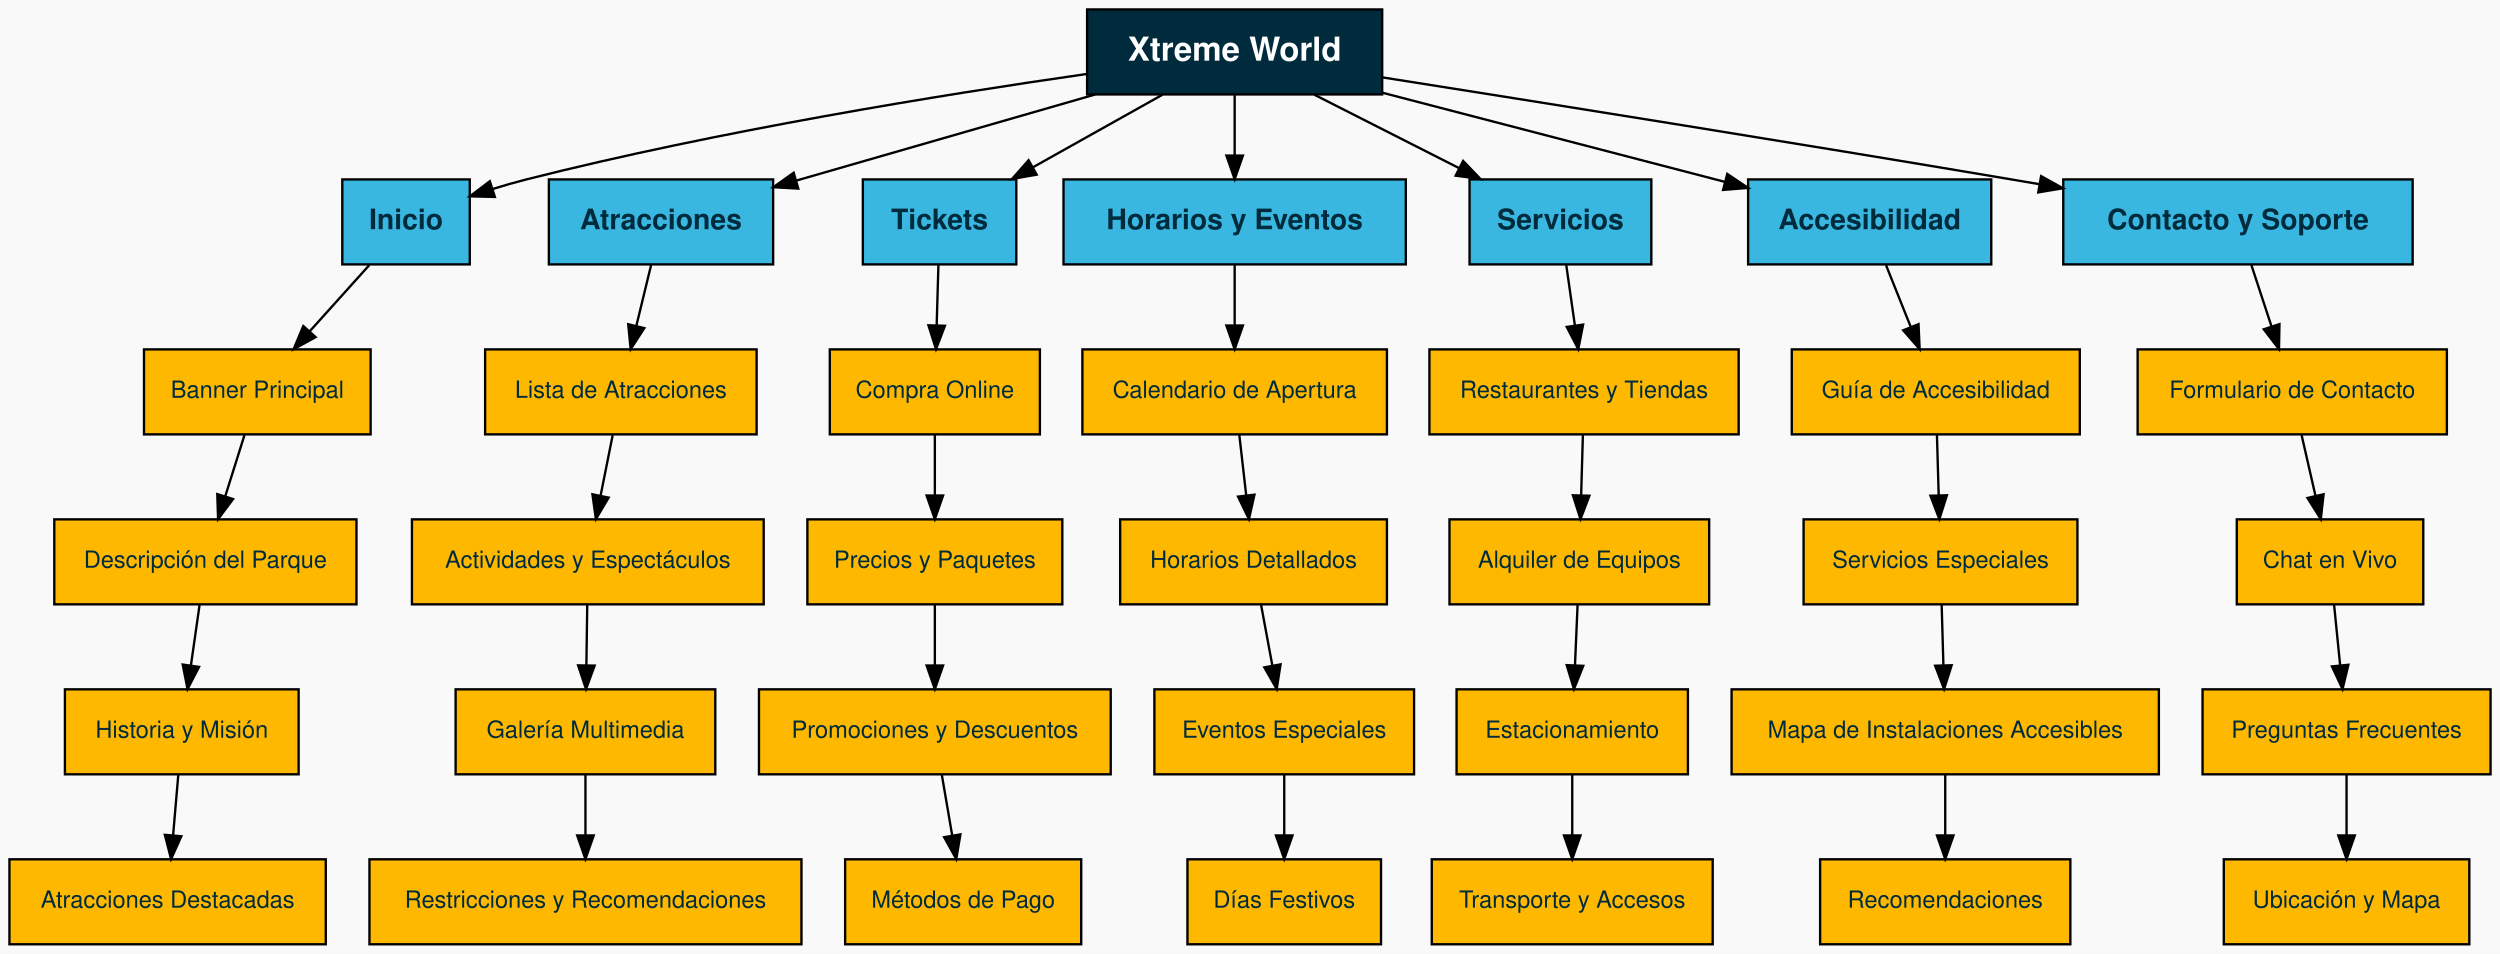
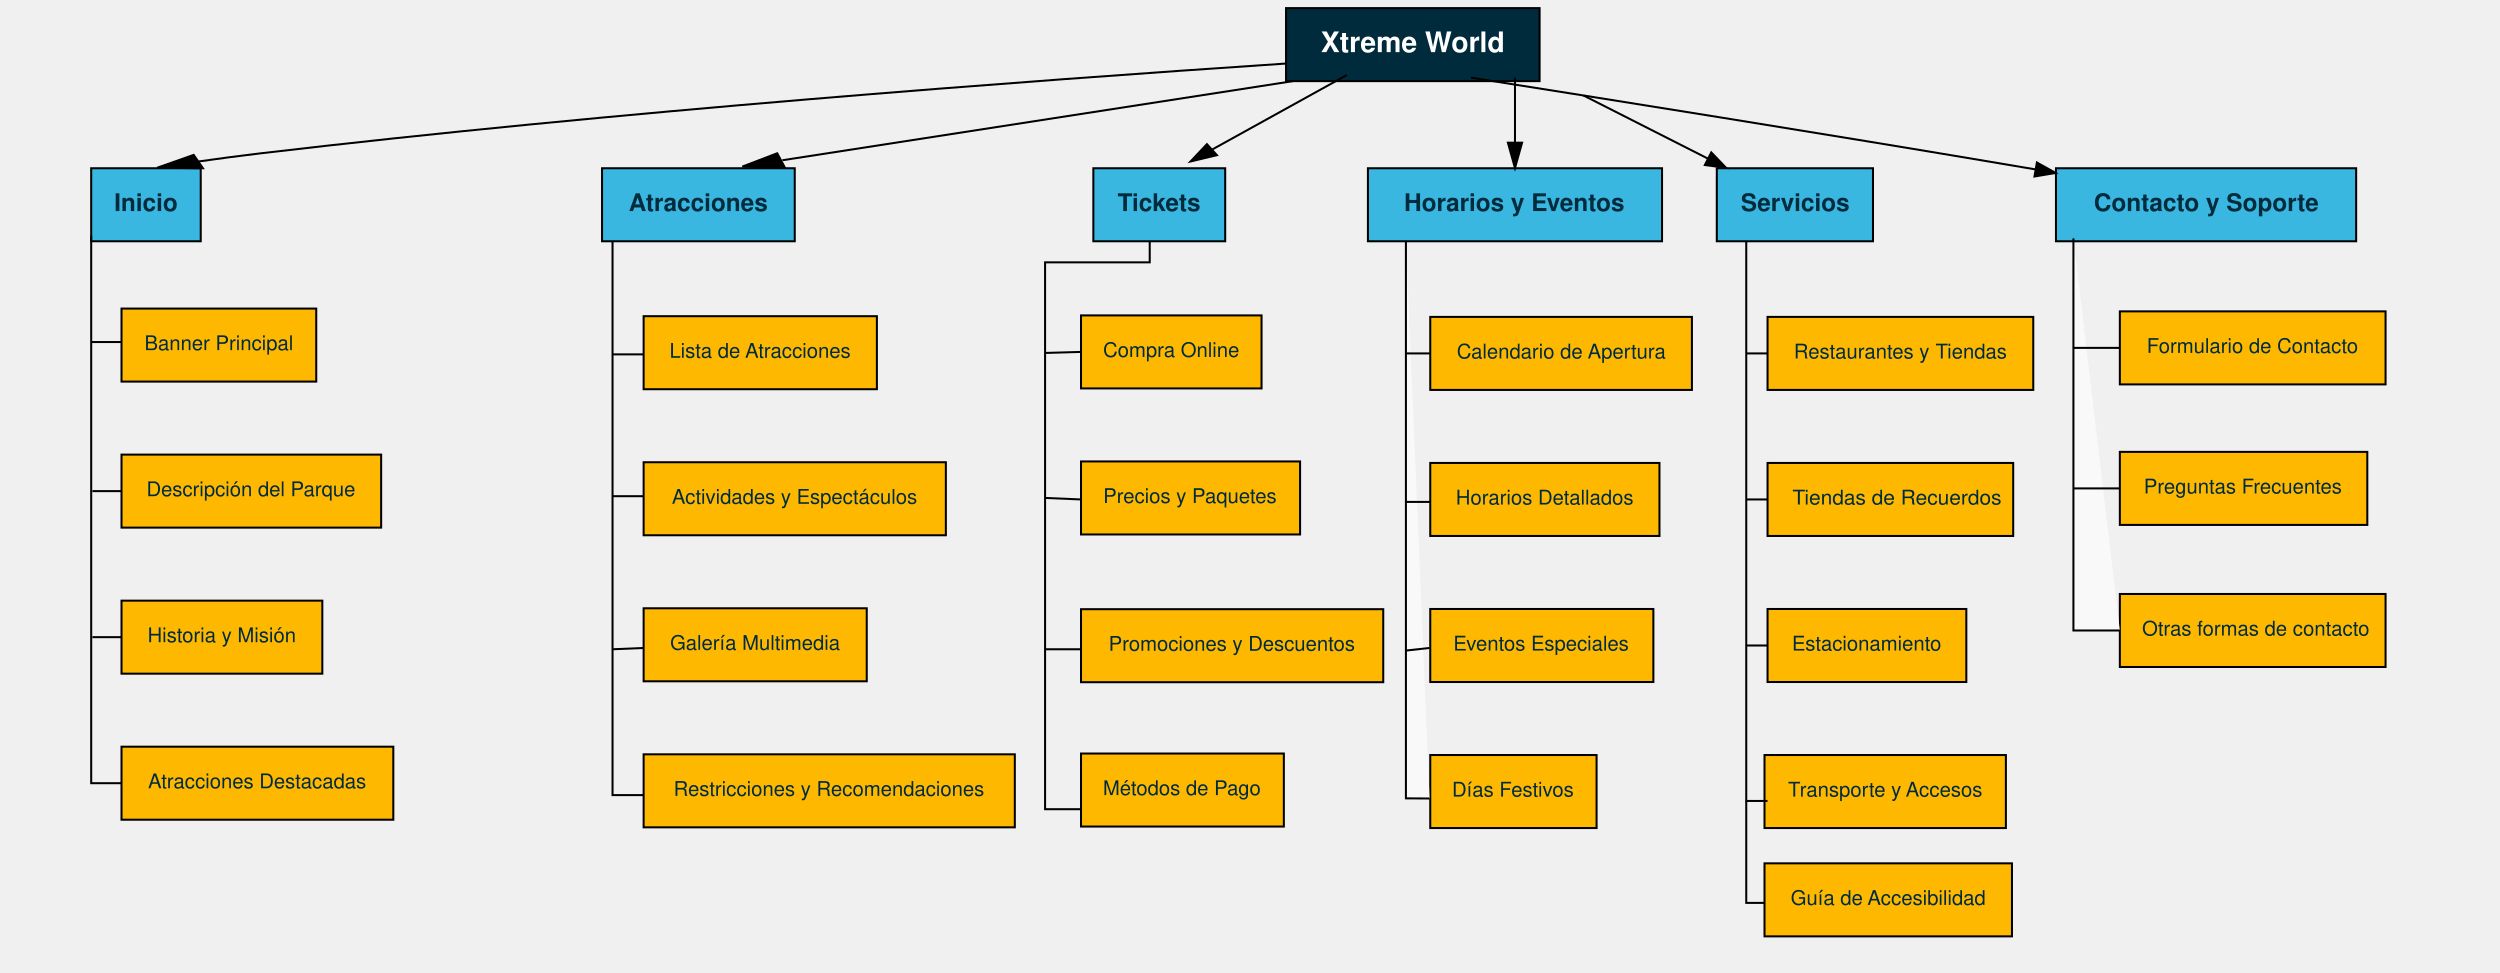
- <svg xmlns="http://www.w3.org/2000/svg" width="1059pt" height="404pt" viewBox="0.00 0.00 1059.00 404.00">
-   <g id="graph0" class="graph" transform="scale(1 1) rotate(0) translate(4 400)">
-     <polygon fill="#f9f9f9" stroke="transparent" points="-4,4 -4,-400 1055,-400 1055,4 -4,4" />
-     <g id="node1" class="node">
-       <polygon fill="#002b3d" stroke="black" points="581.5,-396 456.5,-396 456.5,-360 581.5,-360 581.5,-396" />
-       <text text-anchor="middle" x="519" y="-374.3" font-family="Helvetica,sans-Serif" font-weight="bold" font-size="14.00" fill="white">Xtreme World</text>
-     </g>
-     <g id="node2" class="node">
-       <polygon fill="#39b7e1" stroke="black" points="195,-324 141,-324 141,-288 195,-288 195,-324" />
-       <text text-anchor="middle" x="168" y="-302.9" font-family="Helvetica,sans-Serif" font-weight="bold" font-size="12.00" fill="#002b3d">Inicio</text>
-     </g>
-     <g id="edge1" class="edge">
-       <path fill="none" stroke="black" d="M456.38,-368.67C395.29,-359.91 300,-344.54 219,-324 214.33,-322.82 209.46,-321.42 204.68,-319.94" />
-       <polygon fill="black" stroke="black" points="205.63,-316.57 195.04,-316.84 203.49,-323.23 205.63,-316.57" />
-     </g>
-     <g id="node7" class="node">
-       <polygon fill="#39b7e1" stroke="black" points="323.5,-324 228.5,-324 228.5,-288 323.5,-288 323.5,-324" />
-       <text text-anchor="middle" x="276" y="-302.9" font-family="Helvetica,sans-Serif" font-weight="bold" font-size="12.00" fill="#002b3d">Atracciones</text>
-     </g>
-     <g id="edge6" class="edge">
-       <path fill="none" stroke="black" d="M459.87,-359.97C421.44,-348.9 371.58,-334.53 333.49,-323.56" />
-       <polygon fill="black" stroke="black" points="334.15,-320.11 323.57,-320.7 332.21,-326.83 334.15,-320.11" />
-     </g>
-     <g id="node12" class="node">
-       <polygon fill="#39b7e1" stroke="black" points="426.5,-324 361.5,-324 361.5,-288 426.5,-288 426.5,-324" />
-       <text text-anchor="middle" x="394" y="-302.9" font-family="Helvetica,sans-Serif" font-weight="bold" font-size="12.00" fill="#002b3d">Tickets</text>
-     </g>
-     <g id="edge11" class="edge">
-       <path fill="none" stroke="black" d="M488.42,-359.88C471.93,-350.64 451.38,-339.13 433.66,-329.21" />
-       <polygon fill="black" stroke="black" points="435.13,-326.02 424.7,-324.19 431.71,-332.13 435.13,-326.02" />
-     </g>
-     <g id="node17" class="node">
-       <polygon fill="#39b7e1" stroke="black" points="591.5,-324 446.5,-324 446.5,-288 591.5,-288 591.5,-324" />
-       <text text-anchor="middle" x="519" y="-302.9" font-family="Helvetica,sans-Serif" font-weight="bold" font-size="12.00" fill="#002b3d">Horarios y Eventos</text>
-     </g>
-     <g id="edge16" class="edge">
-       <path fill="none" stroke="black" d="M519,-359.7C519,-351.98 519,-342.71 519,-334.11" />
-       <polygon fill="black" stroke="black" points="522.5,-334.1 519,-324.1 515.5,-334.1 522.5,-334.1" />
-     </g>
-     <g id="node22" class="node">
-       <polygon fill="#39b7e1" stroke="black" points="695.5,-324 618.5,-324 618.5,-288 695.5,-288 695.5,-324" />
-       <text text-anchor="middle" x="657" y="-302.9" font-family="Helvetica,sans-Serif" font-weight="bold" font-size="12.00" fill="#002b3d">Servicios</text>
-     </g>
-     <g id="edge21" class="edge">
-       <path fill="none" stroke="black" d="M552.76,-359.88C571.22,-350.51 594.28,-338.81 614.02,-328.8" />
-       <polygon fill="black" stroke="black" points="615.78,-331.83 623.11,-324.19 612.61,-325.59 615.78,-331.83" />
-     </g>
-     <g id="node27" class="node">
-       <polygon fill="#39b7e1" stroke="black" points="839.5,-324 736.5,-324 736.5,-288 839.5,-288 839.5,-324" />
-       <text text-anchor="middle" x="788" y="-302.9" font-family="Helvetica,sans-Serif" font-weight="bold" font-size="12.00" fill="#002b3d">Accesibilidad</text>
-     </g>
-     <g id="edge26" class="edge">
-       <path fill="none" stroke="black" d="M581.73,-360.68C625.37,-349.32 683.27,-334.25 726.61,-322.97" />
-       <polygon fill="black" stroke="black" points="727.67,-326.32 736.46,-320.41 725.9,-319.54 727.67,-326.32" />
-     </g>
-     <g id="node32" class="node">
-       <polygon fill="#39b7e1" stroke="black" points="1018,-324 870,-324 870,-288 1018,-288 1018,-324" />
-       <text text-anchor="middle" x="944" y="-302.9" font-family="Helvetica,sans-Serif" font-weight="bold" font-size="12.00" fill="#002b3d">Contacto y Soporte</text>
-     </g>
-     <g id="edge31" class="edge">
-       <path fill="none" stroke="black" d="M581.51,-367.23C647.72,-356.8 755.3,-339.67 848,-324 851.88,-323.34 855.84,-322.67 859.85,-321.98" />
-       <polygon fill="black" stroke="black" points="860.6,-325.4 869.86,-320.25 859.41,-318.5 860.6,-325.4" />
-     </g>
-     <g id="node3" class="node">
-       <polygon fill="#ffb800" stroke="black" points="153,-252 57,-252 57,-216 153,-216 153,-252" />
-       <text text-anchor="middle" x="105" y="-231.5" font-family="Helvetica,sans-Serif" font-size="10.00" fill="#002b3d">Banner Principal</text>
-     </g>
-     <g id="edge2" class="edge">
-       <path fill="none" stroke="black" d="M152.43,-287.7C144.8,-279.22 135.48,-268.86 127.12,-259.58" />
-       <polygon fill="black" stroke="black" points="129.69,-257.2 120.39,-252.1 124.48,-261.88 129.69,-257.2" />
-     </g>
-     <g id="node4" class="node">
-       <polygon fill="#ffb800" stroke="black" points="147,-180 19,-180 19,-144 147,-144 147,-180" />
-       <text text-anchor="middle" x="83" y="-159.5" font-family="Helvetica,sans-Serif" font-size="10.00" fill="#002b3d">Descripción del Parque</text>
-     </g>
-     <g id="edge3" class="edge">
-       <path fill="none" stroke="black" d="M99.56,-215.7C97.11,-207.9 94.16,-198.51 91.43,-189.83" />
-       <polygon fill="black" stroke="black" points="94.71,-188.59 88.38,-180.1 88.04,-190.69 94.71,-188.59" />
-     </g>
-     <g id="node5" class="node">
-       <polygon fill="#ffb800" stroke="black" points="122.5,-108 23.5,-108 23.5,-72 122.5,-72 122.5,-108" />
-       <text text-anchor="middle" x="73" y="-87.5" font-family="Helvetica,sans-Serif" font-size="10.00" fill="#002b3d">Historia y Misión</text>
-     </g>
-     <g id="edge4" class="edge">
-       <path fill="none" stroke="black" d="M80.53,-143.7C79.43,-135.98 78.1,-126.71 76.87,-118.11" />
-       <polygon fill="black" stroke="black" points="80.32,-117.51 75.44,-108.1 73.39,-118.5 80.32,-117.51" />
-     </g>
-     <g id="node6" class="node">
-       <polygon fill="#ffb800" stroke="black" points="134,-36 0,-36 0,0 134,0 134,-36" />
-       <text text-anchor="middle" x="67" y="-15.5" font-family="Helvetica,sans-Serif" font-size="10.00" fill="#002b3d">Atracciones Destacadas</text>
-     </g>
-     <g id="edge5" class="edge">
-       <path fill="none" stroke="black" d="M71.52,-71.7C70.86,-63.98 70.06,-54.71 69.32,-46.11" />
-       <polygon fill="black" stroke="black" points="72.81,-45.77 68.47,-36.1 65.83,-46.37 72.81,-45.77" />
-     </g>
-     <g id="node8" class="node">
-       <polygon fill="#ffb800" stroke="black" points="316.5,-252 201.5,-252 201.5,-216 316.5,-216 316.5,-252" />
-       <text text-anchor="middle" x="259" y="-231.5" font-family="Helvetica,sans-Serif" font-size="10.00" fill="#002b3d">Lista de Atracciones</text>
-     </g>
-     <g id="edge7" class="edge">
-       <path fill="none" stroke="black" d="M271.8,-287.7C269.9,-279.9 267.62,-270.51 265.52,-261.83" />
-       <polygon fill="black" stroke="black" points="268.92,-261 263.15,-252.1 262.11,-262.65 268.92,-261" />
-     </g>
-     <g id="node9" class="node">
-       <polygon fill="#ffb800" stroke="black" points="319.5,-180 170.5,-180 170.5,-144 319.5,-144 319.5,-180" />
-       <text text-anchor="middle" x="245" y="-159.5" font-family="Helvetica,sans-Serif" font-size="10.00" fill="#002b3d">Actividades y Espectáculos</text>
-     </g>
-     <g id="edge8" class="edge">
-       <path fill="none" stroke="black" d="M255.54,-215.7C254,-207.98 252.14,-198.71 250.42,-190.11" />
-       <polygon fill="black" stroke="black" points="253.81,-189.22 248.42,-180.1 246.95,-190.6 253.81,-189.22" />
-     </g>
-     <g id="node10" class="node">
-       <polygon fill="#ffb800" stroke="black" points="299,-108 189,-108 189,-72 299,-72 299,-108" />
-       <text text-anchor="middle" x="244" y="-87.5" font-family="Helvetica,sans-Serif" font-size="10.00" fill="#002b3d">Galería Multimedia</text>
-     </g>
-     <g id="edge9" class="edge">
-       <path fill="none" stroke="black" d="M244.75,-143.7C244.64,-135.98 244.51,-126.71 244.39,-118.11" />
-       <polygon fill="black" stroke="black" points="247.89,-118.05 244.24,-108.1 240.89,-118.15 247.89,-118.05" />
-     </g>
-     <g id="node11" class="node">
-       <polygon fill="#ffb800" stroke="black" points="335.5,-36 152.5,-36 152.5,0 335.5,0 335.5,-36" />
-       <text text-anchor="middle" x="244" y="-15.5" font-family="Helvetica,sans-Serif" font-size="10.00" fill="#002b3d">Restricciones y Recomendaciones</text>
-     </g>
-     <g id="edge10" class="edge">
-       <path fill="none" stroke="black" d="M244,-71.7C244,-63.98 244,-54.71 244,-46.11" />
-       <polygon fill="black" stroke="black" points="247.5,-46.1 244,-36.1 240.5,-46.1 247.5,-46.1" />
-     </g>
-     <g id="node13" class="node">
-       <polygon fill="#ffb800" stroke="black" points="436.5,-252 347.5,-252 347.5,-216 436.5,-216 436.5,-252" />
-       <text text-anchor="middle" x="392" y="-231.5" font-family="Helvetica,sans-Serif" font-size="10.00" fill="#002b3d">Compra Online</text>
-     </g>
-     <g id="edge12" class="edge">
-       <path fill="none" stroke="black" d="M393.51,-287.7C393.29,-279.98 393.02,-270.71 392.77,-262.11" />
-       <polygon fill="black" stroke="black" points="396.27,-262 392.49,-252.1 389.28,-262.2 396.27,-262" />
-     </g>
-     <g id="node14" class="node">
-       <polygon fill="#ffb800" stroke="black" points="446,-180 338,-180 338,-144 446,-144 446,-180" />
-       <text text-anchor="middle" x="392" y="-159.5" font-family="Helvetica,sans-Serif" font-size="10.00" fill="#002b3d">Precios y Paquetes</text>
-     </g>
-     <g id="edge13" class="edge">
-       <path fill="none" stroke="black" d="M392,-215.7C392,-207.98 392,-198.71 392,-190.11" />
-       <polygon fill="black" stroke="black" points="395.5,-190.1 392,-180.1 388.5,-190.1 395.5,-190.1" />
-     </g>
-     <g id="node15" class="node">
-       <polygon fill="#ffb800" stroke="black" points="466.5,-108 317.5,-108 317.5,-72 466.5,-72 466.5,-108" />
-       <text text-anchor="middle" x="392" y="-87.5" font-family="Helvetica,sans-Serif" font-size="10.00" fill="#002b3d">Promociones y Descuentos</text>
-     </g>
-     <g id="edge14" class="edge">
-       <path fill="none" stroke="black" d="M392,-143.7C392,-135.98 392,-126.71 392,-118.11" />
-       <polygon fill="black" stroke="black" points="395.5,-118.1 392,-108.1 388.5,-118.1 395.5,-118.1" />
-     </g>
-     <g id="node16" class="node">
-       <polygon fill="#ffb800" stroke="black" points="454,-36 354,-36 354,0 454,0 454,-36" />
-       <text text-anchor="middle" x="404" y="-15.5" font-family="Helvetica,sans-Serif" font-size="10.00" fill="#002b3d">Métodos de Pago</text>
-     </g>
-     <g id="edge15" class="edge">
-       <path fill="none" stroke="black" d="M394.97,-71.7C396.29,-63.98 397.88,-54.71 399.35,-46.11" />
-       <polygon fill="black" stroke="black" points="402.83,-46.55 401.07,-36.1 395.93,-45.37 402.83,-46.55" />
-     </g>
-     <g id="node18" class="node">
-       <polygon fill="#ffb800" stroke="black" points="583.5,-252 454.5,-252 454.5,-216 583.5,-216 583.5,-252" />
-       <text text-anchor="middle" x="519" y="-231.5" font-family="Helvetica,sans-Serif" font-size="10.00" fill="#002b3d">Calendario de Apertura</text>
-     </g>
-     <g id="edge17" class="edge">
-       <path fill="none" stroke="black" d="M519,-287.7C519,-279.98 519,-270.71 519,-262.11" />
-       <polygon fill="black" stroke="black" points="522.5,-262.1 519,-252.1 515.5,-262.1 522.5,-262.1" />
-     </g>
-     <g id="node19" class="node">
-       <polygon fill="#ffb800" stroke="black" points="583.5,-180 470.5,-180 470.5,-144 583.5,-144 583.5,-180" />
-       <text text-anchor="middle" x="527" y="-159.5" font-family="Helvetica,sans-Serif" font-size="10.00" fill="#002b3d">Horarios Detallados</text>
-     </g>
-     <g id="edge18" class="edge">
-       <path fill="none" stroke="black" d="M520.98,-215.7C521.86,-207.98 522.92,-198.71 523.9,-190.11" />
-       <polygon fill="black" stroke="black" points="527.39,-190.44 525.05,-180.1 520.43,-189.64 527.39,-190.44" />
-     </g>
-     <g id="node20" class="node">
-       <polygon fill="#ffb800" stroke="black" points="595,-108 485,-108 485,-72 595,-72 595,-108" />
-       <text text-anchor="middle" x="540" y="-87.5" font-family="Helvetica,sans-Serif" font-size="10.00" fill="#002b3d">Eventos Especiales</text>
-     </g>
-     <g id="edge19" class="edge">
-       <path fill="none" stroke="black" d="M530.21,-143.7C531.65,-135.98 533.37,-126.71 534.96,-118.11" />
-       <polygon fill="black" stroke="black" points="538.44,-118.58 536.82,-108.1 531.56,-117.3 538.44,-118.58" />
-     </g>
-     <g id="node21" class="node">
-       <polygon fill="#ffb800" stroke="black" points="581,-36 499,-36 499,0 581,0 581,-36" />
-       <text text-anchor="middle" x="540" y="-15.5" font-family="Helvetica,sans-Serif" font-size="10.00" fill="#002b3d">Días Festivos</text>
-     </g>
-     <g id="edge20" class="edge">
-       <path fill="none" stroke="black" d="M540,-71.7C540,-63.98 540,-54.71 540,-46.11" />
-       <polygon fill="black" stroke="black" points="543.5,-46.1 540,-36.1 536.5,-46.1 543.5,-46.1" />
-     </g>
-     <g id="node23" class="node">
-       <polygon fill="#ffb800" stroke="black" points="732.5,-252 601.5,-252 601.5,-216 732.5,-216 732.5,-252" />
-       <text text-anchor="middle" x="667" y="-231.5" font-family="Helvetica,sans-Serif" font-size="10.00" fill="#002b3d">Restaurantes y Tiendas</text>
-     </g>
-     <g id="edge22" class="edge">
-       <path fill="none" stroke="black" d="M659.47,-287.7C660.57,-279.98 661.9,-270.71 663.13,-262.11" />
-       <polygon fill="black" stroke="black" points="666.61,-262.5 664.56,-252.1 659.68,-261.51 666.61,-262.5" />
-     </g>
-     <g id="node24" class="node">
-       <polygon fill="#ffb800" stroke="black" points="720,-180 610,-180 610,-144 720,-144 720,-180" />
-       <text text-anchor="middle" x="665" y="-159.5" font-family="Helvetica,sans-Serif" font-size="10.00" fill="#002b3d">Alquiler de Equipos</text>
-     </g>
-     <g id="edge23" class="edge">
-       <path fill="none" stroke="black" d="M666.51,-215.7C666.29,-207.98 666.02,-198.71 665.77,-190.11" />
-       <polygon fill="black" stroke="black" points="669.27,-190 665.49,-180.1 662.28,-190.2 669.27,-190" />
-     </g>
-     <g id="node25" class="node">
-       <polygon fill="#ffb800" stroke="black" points="711,-108 613,-108 613,-72 711,-72 711,-108" />
-       <text text-anchor="middle" x="662" y="-87.5" font-family="Helvetica,sans-Serif" font-size="10.00" fill="#002b3d">Estacionamiento</text>
-     </g>
-     <g id="edge24" class="edge">
-       <path fill="none" stroke="black" d="M664.26,-143.7C663.93,-135.98 663.53,-126.71 663.16,-118.11" />
-       <polygon fill="black" stroke="black" points="666.66,-117.95 662.73,-108.1 659.66,-118.25 666.66,-117.95" />
-     </g>
-     <g id="node26" class="node">
-       <polygon fill="#ffb800" stroke="black" points="721.5,-36 602.5,-36 602.5,0 721.5,0 721.5,-36" />
-       <text text-anchor="middle" x="662" y="-15.5" font-family="Helvetica,sans-Serif" font-size="10.00" fill="#002b3d">Transporte y Accesos</text>
-     </g>
-     <g id="edge25" class="edge">
-       <path fill="none" stroke="black" d="M662,-71.7C662,-63.98 662,-54.71 662,-46.11" />
-       <polygon fill="black" stroke="black" points="665.5,-46.1 662,-36.1 658.5,-46.1 665.5,-46.1" />
-     </g>
-     <g id="node28" class="node">
-       <polygon fill="#ffb800" stroke="black" points="877,-252 755,-252 755,-216 877,-216 877,-252" />
-       <text text-anchor="middle" x="816" y="-231.5" font-family="Helvetica,sans-Serif" font-size="10.00" fill="#002b3d">Guía de Accesibilidad</text>
-     </g>
-     <g id="edge27" class="edge">
-       <path fill="none" stroke="black" d="M794.92,-287.7C798.07,-279.81 801.88,-270.3 805.38,-261.55" />
-       <polygon fill="black" stroke="black" points="808.69,-262.69 809.16,-252.1 802.19,-260.09 808.69,-262.69" />
-     </g>
-     <g id="node29" class="node">
-       <polygon fill="#ffb800" stroke="black" points="876,-180 760,-180 760,-144 876,-144 876,-180" />
-       <text text-anchor="middle" x="818" y="-159.5" font-family="Helvetica,sans-Serif" font-size="10.00" fill="#002b3d">Servicios Especiales</text>
-     </g>
-     <g id="edge28" class="edge">
-       <path fill="none" stroke="black" d="M816.49,-215.7C816.71,-207.98 816.98,-198.71 817.23,-190.11" />
-       <polygon fill="black" stroke="black" points="820.72,-190.2 817.51,-180.1 813.73,-190 820.72,-190.2" />
-     </g>
-     <g id="node30" class="node">
-       <polygon fill="#ffb800" stroke="black" points="910.5,-108 729.5,-108 729.5,-72 910.5,-72 910.5,-108" />
-       <text text-anchor="middle" x="820" y="-87.5" font-family="Helvetica,sans-Serif" font-size="10.00" fill="#002b3d">Mapa de Instalaciones Accesibles</text>
-     </g>
-     <g id="edge29" class="edge">
-       <path fill="none" stroke="black" d="M818.49,-143.7C818.71,-135.98 818.98,-126.71 819.23,-118.11" />
-       <polygon fill="black" stroke="black" points="822.72,-118.2 819.51,-108.1 815.73,-118 822.72,-118.2" />
-     </g>
-     <g id="node31" class="node">
-       <polygon fill="#ffb800" stroke="black" points="873,-36 767,-36 767,0 873,0 873,-36" />
-       <text text-anchor="middle" x="820" y="-15.5" font-family="Helvetica,sans-Serif" font-size="10.00" fill="#002b3d">Recomendaciones</text>
-     </g>
-     <g id="edge30" class="edge">
-       <path fill="none" stroke="black" d="M820,-71.7C820,-63.98 820,-54.71 820,-46.11" />
-       <polygon fill="black" stroke="black" points="823.5,-46.1 820,-36.1 816.5,-46.1 823.5,-46.1" />
-     </g>
-     <g id="node33" class="node">
-       <polygon fill="#ffb800" stroke="black" points="1032.5,-252 901.5,-252 901.5,-216 1032.5,-216 1032.5,-252" />
-       <text text-anchor="middle" x="967" y="-231.5" font-family="Helvetica,sans-Serif" font-size="10.00" fill="#002b3d">Formulario de Contacto</text>
-     </g>
-     <g id="edge32" class="edge">
-       <path fill="none" stroke="black" d="M949.69,-287.7C952.25,-279.9 955.33,-270.51 958.18,-261.83" />
-       <polygon fill="black" stroke="black" points="961.58,-262.7 961.38,-252.1 954.93,-260.51 961.58,-262.7" />
-     </g>
-     <g id="node34" class="node">
-       <polygon fill="#ffb800" stroke="black" points="1022.5,-180 943.5,-180 943.5,-144 1022.5,-144 1022.5,-180" />
-       <text text-anchor="middle" x="983" y="-159.5" font-family="Helvetica,sans-Serif" font-size="10.00" fill="#002b3d">Chat en Vivo</text>
-     </g>
-     <g id="edge33" class="edge">
-       <path fill="none" stroke="black" d="M970.96,-215.7C972.72,-207.98 974.84,-198.71 976.8,-190.11" />
-       <polygon fill="black" stroke="black" points="980.27,-190.63 979.09,-180.1 973.45,-189.07 980.27,-190.63" />
-     </g>
-     <g id="node35" class="node">
-       <polygon fill="#ffb800" stroke="black" points="1051,-108 929,-108 929,-72 1051,-72 1051,-108" />
-       <text text-anchor="middle" x="990" y="-87.5" font-family="Helvetica,sans-Serif" font-size="10.00" fill="#002b3d">Preguntas Frecuentes</text>
-     </g>
-     <g id="edge34" class="edge">
-       <path fill="none" stroke="black" d="M984.73,-143.7C985.5,-135.98 986.43,-126.71 987.29,-118.11" />
-       <polygon fill="black" stroke="black" points="990.78,-118.4 988.29,-108.1 983.81,-117.71 990.78,-118.4" />
-     </g>
-     <g id="node36" class="node">
-       <polygon fill="#ffb800" stroke="black" points="1042,-36 938,-36 938,0 1042,0 1042,-36" />
-       <text text-anchor="middle" x="990" y="-15.5" font-family="Helvetica,sans-Serif" font-size="10.00" fill="#002b3d">Ubicación y Mapa</text>
-     </g>
-     <g id="edge35" class="edge">
-       <path fill="none" stroke="black" d="M990,-71.7C990,-63.98 990,-54.71 990,-46.11" />
-       <polygon fill="black" stroke="black" points="993.5,-46.1 990,-36.1 986.5,-46.1 993.5,-46.1" />
-     </g>
+ <svg xmlns="http://www.w3.org/2000/svg" id="Layer_1" data-name="Layer 1" viewBox="0 0 1232.54 479.4">
+   <defs>
+     <style>.cls-1,.cls-5,.cls-9{fill:#002b3d;}.cls-1,.cls-13,.cls-4,.cls-6,.cls-7,.cls-8{stroke:#000;}.cls-2,.cls-5,.cls-9{isolation:isolate;}.cls-2{font-size:14px;fill:#fff;}.cls-2,.cls-5{font-family:Helvetica-Bold, Helvetica;font-weight:700;}.cls-3{letter-spacing:-0.02em;}.cls-4{fill:#39b7e1;}.cls-5{font-size:12px;}.cls-6{fill:none;}.cls-8{fill:#ffb800;}.cls-9{font-size:10px;font-family:Helvetica;}.cls-10{letter-spacing:-0.05em;}.cls-11{letter-spacing:-0.04em;}.cls-12{letter-spacing:-0.04em;}.cls-13{fill:#f9f9f9;}</style>
+   </defs>
+   <g id="graph0">
+     <g id="node1">
+       <polygon class="cls-1" points="759.04 4 634.04 4 634.04 40 759.04 40 759.04 4" />
+       <text class="cls-2" transform="translate(651.16 25.7)">Xtreme <tspan class="cls-3" x="51.36" y="0">W</tspan>
+         <tspan x="64.33" y="0">orld</tspan>
+       </text>
+     </g>
+     <g id="node2">
+       <polygon class="cls-4" points="98.96 82.95 44.96 82.95 44.96 118.95 98.96 118.95 98.96 82.95" />
+       <text class="cls-5" transform="translate(56.29 104.05)">Inicio</text>
+     </g>
+     <g id="edge1">
+       <path class="cls-6" d="M633.92,31.33C503.85,40,301,55.24,128.52,75.59c-10,1.17-20.32,2.56-30.49,4" />
+       <polygon class="cls-7" points="100.05 82.95 77.5 82.69 95.49 76.36 100.05 82.95" />
+     </g>
+     <g id="node7">
+       <polygon class="cls-4" points="391.82 82.95 296.82 82.95 296.82 118.95 391.82 118.95 391.82 82.95" />
+       <text class="cls-5" transform="translate(309.97 104.05)">Atracciones</text>
+     </g>
+     <g id="edge6">
+       <path class="cls-6" d="M637.41,40l-251.68,39" />
+       <polygon class="cls-7" points="387.04 82.77 365.98 82.13 383.18 75.56 387.04 82.77" />
+     </g>
+     <g id="node12">
+       <polygon class="cls-4" points="604.04 82.95 539.04 82.95 539.04 118.95 604.04 118.95 604.04 82.95" />
+       <text class="cls-5" transform="translate(550.97 104.05)">
+         <tspan class="cls-3">T</tspan>
+         <tspan x="7.12" y="0">ickets</tspan>
+       </text>
+     </g>
+     <g id="edge11">
+       <path class="cls-6" d="M664,37,597.79,73.62" />
+       <polygon class="cls-7" points="599.96 76.5 586.96 79.61 595.03 71.06 599.96 76.5" />
+     </g>
+     <g id="node17">
+       <polygon class="cls-4" points="819.41 82.95 674.41 82.95 674.41 118.95 819.41 118.95 819.41 82.95" />
+       <text class="cls-5" transform="translate(692.23 104.05)">Horarios y Eventos</text>
+     </g>
+     <g id="edge16">
+       <path class="cls-6" d="M746.91,38.28v32" />
+       <polygon class="cls-7" points="750.41 70.33 746.91 82.86 743.41 70.33 750.41 70.33" />
+     </g>
+     <g id="node22">
+       <polygon class="cls-4" points="923.41 82.95 846.41 82.95 846.41 118.95 923.41 118.95 923.41 82.95" />
+       <text class="cls-5" transform="translate(858.23 104.05)">Servicios</text>
+     </g>
+     <g id="edge21">
+       <path class="cls-6" d="M780.67,47.07l61.26,31.08" />
+       <polygon class="cls-7" points="843.69 75.13 851.02 82.77 840.52 81.36 843.69 75.13" />
+     </g>
+     <g id="node32">
+       <polygon class="cls-4" points="1161.62 82.95 1013.62 82.95 1013.62 118.95 1161.62 118.95 1161.62 82.95" />
+       <text class="cls-5" transform="translate(1032.29 104.05)">Contacto y Soporte</text>
+     </g>
+     <g id="edge31">
+       <path class="cls-6" d="M725.13,38.28c66.21,10.43,173.79,27.56,266.49,43.23l11.85,2" />
+       <polygon class="cls-7" points="1004.22 80.11 1013.48 85.27 1003.03 87.02 1004.22 80.11" />
+     </g>
+     <g id="node3">
+       <polygon class="cls-8" points="155.91 152.13 59.91 152.13 59.91 188.13 155.91 188.13 155.91 152.13" />
+       <text class="cls-9" transform="translate(71.22 172.63)">Banner Principal</text>
+     </g>
+     <g id="node4">
+       <polygon class="cls-8" points="187.91 224.13 59.91 224.13 59.91 260.13 187.91 260.13 187.91 224.13" />
+       <text class="cls-9" transform="translate(72.22 244.63)">Descripción del Parque</text>
+     </g>
+     <g id="node5">
+       <polygon class="cls-8" points="158.91 296.13 59.91 296.13 59.91 332.13 158.91 332.13 158.91 296.13" />
+       <text class="cls-9" transform="translate(72.74 316.63)">Historia y Misión</text>
+     </g>
+     <g id="node6">
+       <polygon class="cls-8" points="193.91 368.13 59.91 368.13 59.91 404.13 193.91 404.13 193.91 368.13" />
+       <text class="cls-9" transform="translate(72.99 388.63)">Atracciones Destacadas</text>
+     </g>
+     <g id="node8">
+       <polygon class="cls-8" points="432.32 155.89 317.32 155.89 317.32 191.89 432.32 191.89 432.32 155.89" />
+       <text class="cls-9" transform="translate(330.07 176.39)">Lista de<tspan class="cls-10" x="35.02" y="0"> </tspan>
+         <tspan x="37.26" y="0">Atracciones</tspan>
+       </text>
+     </g>
+     <g id="node9">
+       <polygon class="cls-8" points="466.32 227.89 317.32 227.89 317.32 263.89 466.32 263.89 466.32 227.89" />
+       <text class="cls-9" transform="translate(331.23 248.39)">Actividades y Espectáculos</text>
+     </g>
+     <g id="node10">
+       <polygon class="cls-8" points="427.32 299.89 317.32 299.89 317.32 335.89 427.32 335.89 427.32 299.89" />
+       <text class="cls-9" transform="translate(330.36 320.39)">Galería Multimedia</text>
+     </g>
+     <g id="node11">
+       <polygon class="cls-8" points="500.32 371.89 317.32 371.89 317.32 407.89 500.32 407.89 500.32 371.89" />
+       <text class="cls-9" transform="translate(332.11 392.39)">Restricciones y Recomendaciones</text>
+     </g>
+     <g id="node13">
+       <polygon class="cls-8" points="621.96 155.5 532.96 155.5 532.96 191.5 621.96 191.5 621.96 155.5" />
+       <text class="cls-9" transform="translate(543.83 176)">Compra Online</text>
+     </g>
+     <g id="node14">
+       <polygon class="cls-8" points="640.96 227.5 532.96 227.5 532.96 263.5 640.96 263.5 640.96 227.5" />
+       <text class="cls-9" transform="translate(543.88 248)">Precios y Paquetes</text>
+     </g>
+     <g id="node15">
+       <polygon class="cls-8" points="681.96 300.34 532.96 300.34 532.96 336.34 681.96 336.34 681.96 300.34" />
+       <text class="cls-9" transform="translate(546.59 320.84)">Promociones y Descuentos</text>
+     </g>
+     <g id="node16">
+       <polygon class="cls-8" points="632.96 371.5 532.96 371.5 532.96 407.5 632.96 407.5 632.96 371.5" />
+       <text class="cls-9" transform="translate(543.76 392)">Métodos de Pago</text>
+     </g>
+     <g id="node18">
+       <polygon class="cls-8" points="834.14 156.24 705.14 156.24 705.14 192.24 834.14 192.24 834.14 156.24" />
+       <text class="cls-9" transform="translate(718.22 176.74)">Calendario de<tspan class="cls-10" x="62.27" y="0"> </tspan>
+         <tspan x="64.5" y="0">Apertura</tspan>
+       </text>
+     </g>
+     <g id="node19">
+       <polygon class="cls-8" points="818.14 228.24 705.14 228.24 705.14 264.24 818.14 264.24 818.14 228.24" />
+       <text class="cls-9" transform="translate(717.73 248.74)">Horarios Detallados</text>
+     </g>
+     <g id="node20">
+       <polygon class="cls-8" points="815.14 300.24 705.14 300.24 705.14 336.24 815.14 336.24 815.14 300.24" />
+       <text class="cls-9" transform="translate(716.51 320.74)">Eventos Especiales</text>
+     </g>
+     <g id="node21">
+       <polygon class="cls-8" points="787.14 372.24 705.14 372.24 705.14 408.24 787.14 408.24 787.14 372.24" />
+       <text class="cls-9" transform="translate(715.86 392.74)">Días Festivos</text>
+     </g>
+     <g id="node23">
+       <polygon class="cls-8" points="1002.43 156.24 871.43 156.24 871.43 192.24 1002.43 192.24 1002.43 156.24" />
+       <text class="cls-9" transform="translate(884.4 176.74)">Restaurantes y<tspan class="cls-3" x="67.26" y="0"> </tspan>
+         <tspan class="cls-11" x="69.86" y="0">T</tspan>
+         <tspan x="75.6" y="0">iendas</tspan>
+       </text>
+     </g>
+     <g id="node24">
+       <polygon class="cls-8" points="992.54 228.24 871.43 228.24 871.43 264.24 992.54 264.24 992.54 228.24" />
+       <text class="cls-9" transform="translate(883.7 248.74) scale(1.03 1)">
+         <tspan class="cls-12">T</tspan>
+         <tspan x="5.74" y="0">iendas de Recuerdos</tspan>
+       </text>
+     </g>
+     <g id="node25">
+       <polygon class="cls-8" points="969.43 300.24 871.43 300.24 871.43 336.24 969.43 336.24 969.43 300.24" />
+       <text class="cls-9" transform="translate(883.47 320.74)">Estacionamiento</text>
+     </g>
+     <g id="node26">
+       <polygon class="cls-8" points="988.93 372.24 869.93 372.24 869.93 408.24 988.93 408.24 988.93 372.24" />
+       <text class="cls-9" transform="translate(881.53 392.74)">
+         <tspan class="cls-11">T</tspan>
+         <tspan x="5.74" y="0">ransporte y</tspan>
+         <tspan class="cls-10" x="55.77" y="0"> </tspan>
+         <tspan x="58" y="0">Accesos</tspan>
+       </text>
+     </g>
+     <g id="node28">
+       <polygon class="cls-8" points="991.93 425.64 869.93 425.64 869.93 461.64 991.93 461.64 991.93 425.64" />
+       <text class="cls-9" transform="translate(882.84 446.14)">Guía de<tspan class="cls-10" x="35.58" y="0"> </tspan>
+         <tspan x="37.81" y="0">Accesibilidad</tspan>
+       </text>
+     </g>
+     <g id="node33">
+       <polygon class="cls-8" points="1176.12 153.51 1045.12 153.51 1045.12 189.51 1176.12 189.51 1176.12 153.51" />
+       <text class="cls-9" transform="translate(1058.38 174.01)">Formulario de Contacto</text>
+     </g>
+     <g id="node34">
+       <polygon class="cls-8" points="1176.12 292.84 1045.12 292.84 1045.12 328.84 1176.12 328.84 1176.12 292.84" />
+       <text class="cls-9" transform="translate(1056.08 313.34)">Otras formas de contacto</text>
+     </g>
+     <g id="node35">
+       <polygon class="cls-8" points="1167.12 222.78 1045.12 222.78 1045.12 258.79 1167.12 258.79 1167.12 222.78" />
+       <text class="cls-9" transform="translate(1056.93 243.29)">Preguntas Frecuentes</text>
+     </g>
+     <polyline class="cls-6" points="860.93 118.95 860.93 118.95 860.93 139.56 860.93 318.24 860.93 394.88 868.43 394.88 871.43 394.88" />
+     <line class="cls-6" x1="871.43" y1="318.24" x2="860.93" y2="318.24" />
+     <line class="cls-6" x1="871.43" y1="246.24" x2="860.93" y2="246.24" />
+     <line class="cls-6" x1="871.43" y1="174.24" x2="860.93" y2="174.24" />
+     <polyline class="cls-6" points="860.93 394.88 860.93 445.14 869.93 445.14" />
+     <polyline class="cls-13" points="1045.12 310.84 1022.23 310.84 1022.23 171.51 1022.23 117.52" />
+     <line class="cls-13" x1="1045.12" y1="171.51" x2="1022.23" y2="171.51" />
+     <line class="cls-13" x1="1045.12" y1="240.79" x2="1022.23" y2="240.79" />
+     <polyline class="cls-13" points="704.79 393.67 693.14 393.6 693.14 119.25" />
+     <line class="cls-13" x1="704.79" y1="319.45" x2="693.14" y2="320.74" />
+     <line class="cls-13" x1="705.14" y1="247.45" x2="693.14" y2="247.45" />
+     <line class="cls-13" x1="705.14" y1="174.24" x2="693.14" y2="174.24" />
+     <polyline class="cls-6" points="532.96 398.95 515.24 398.95 515.24 129.34 566.83 129.34 566.83 118.95" />
+     <polyline class="cls-6" points="317.32 392 301.99 392 301.99 119.25" />
+     <line class="cls-6" x1="317.32" y1="174.71" x2="301.99" y2="174.71" />
  </g>
+   <line class="cls-6" x1="532.96" y1="173.5" x2="515.24" y2="174.01" />
+   <line class="cls-6" x1="532.96" y1="246.24" x2="515.24" y2="245.5" />
+   <line class="cls-6" x1="532.96" y1="320.1" x2="515.24" y2="320.1" />
+   <line class="cls-6" x1="317.32" y1="244.63" x2="301.99" y2="244.63" />
+   <line class="cls-6" x1="317.32" y1="319.45" x2="301.99" y2="320.1" />
+   <polyline class="cls-6" points="59.91 386.13 44.96 386.13 44.96 116.19" />
+   <line class="cls-6" x1="59.91" y1="168.63" x2="44.96" y2="168.63" />
+   <line class="cls-6" x1="59.91" y1="314.13" x2="45.55" y2="314.13" />
+   <line class="cls-6" x1="59.91" y1="242.13" x2="45.55" y2="242.13" />
</svg>
